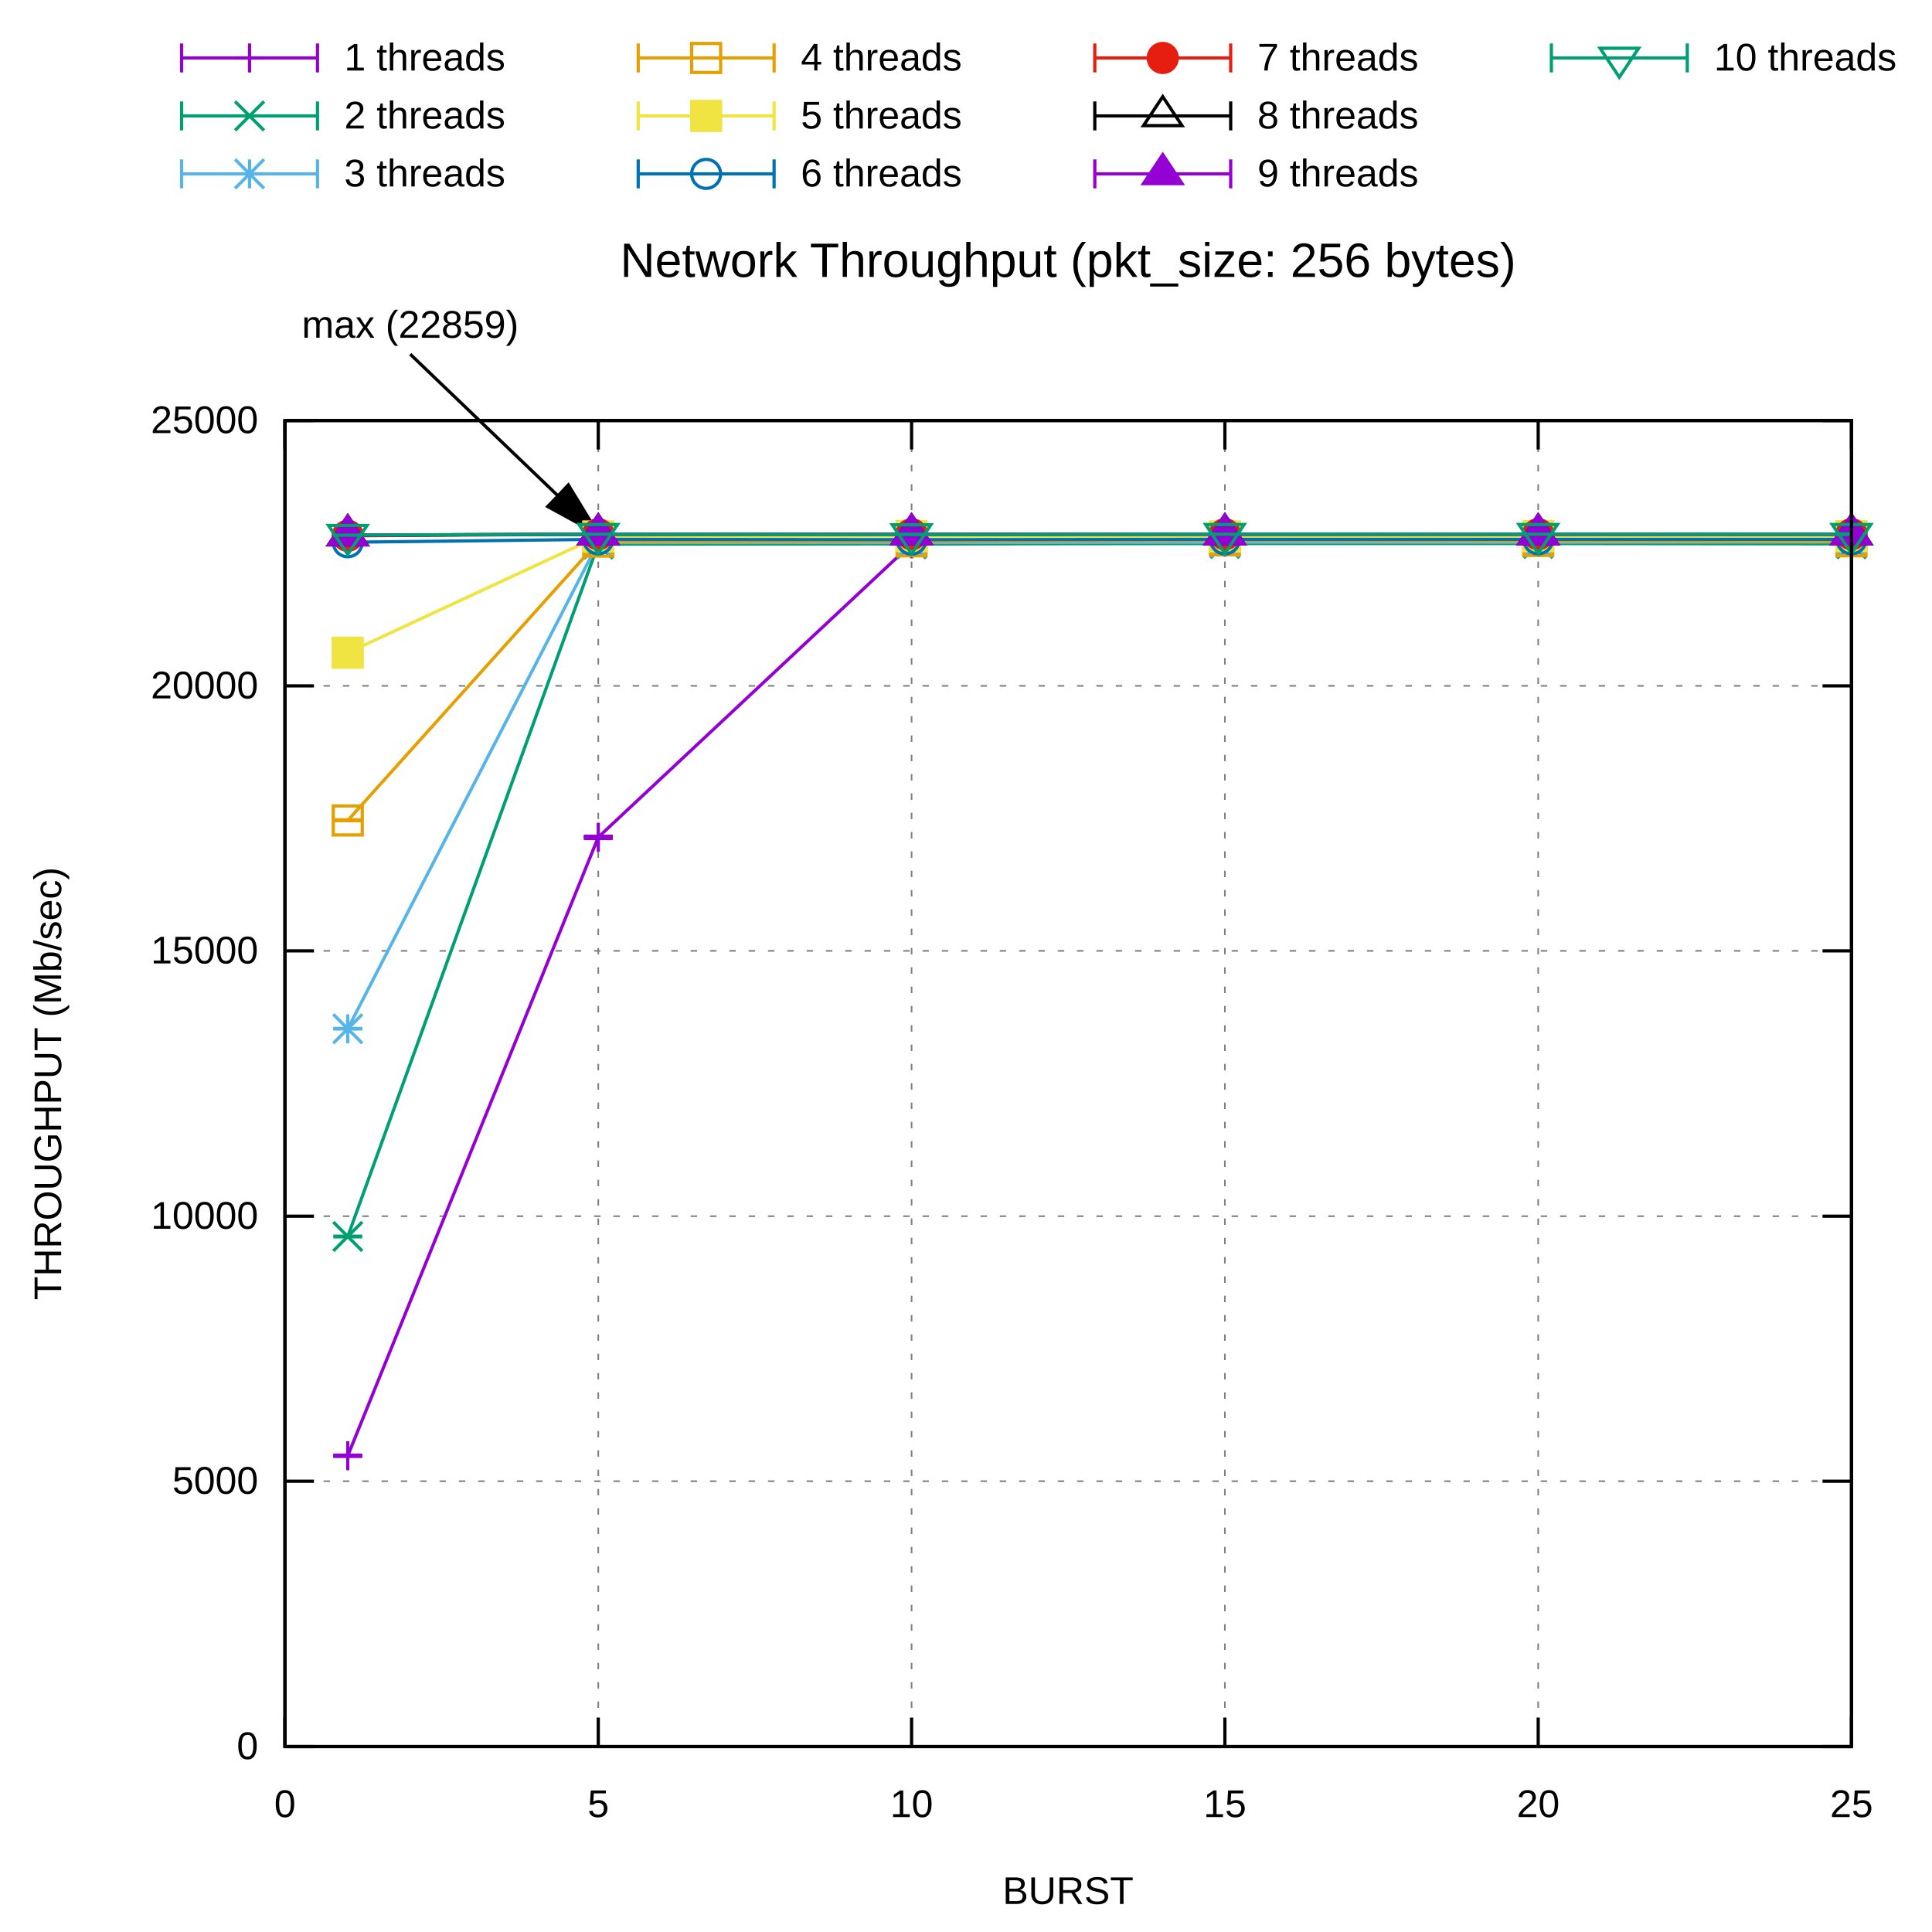
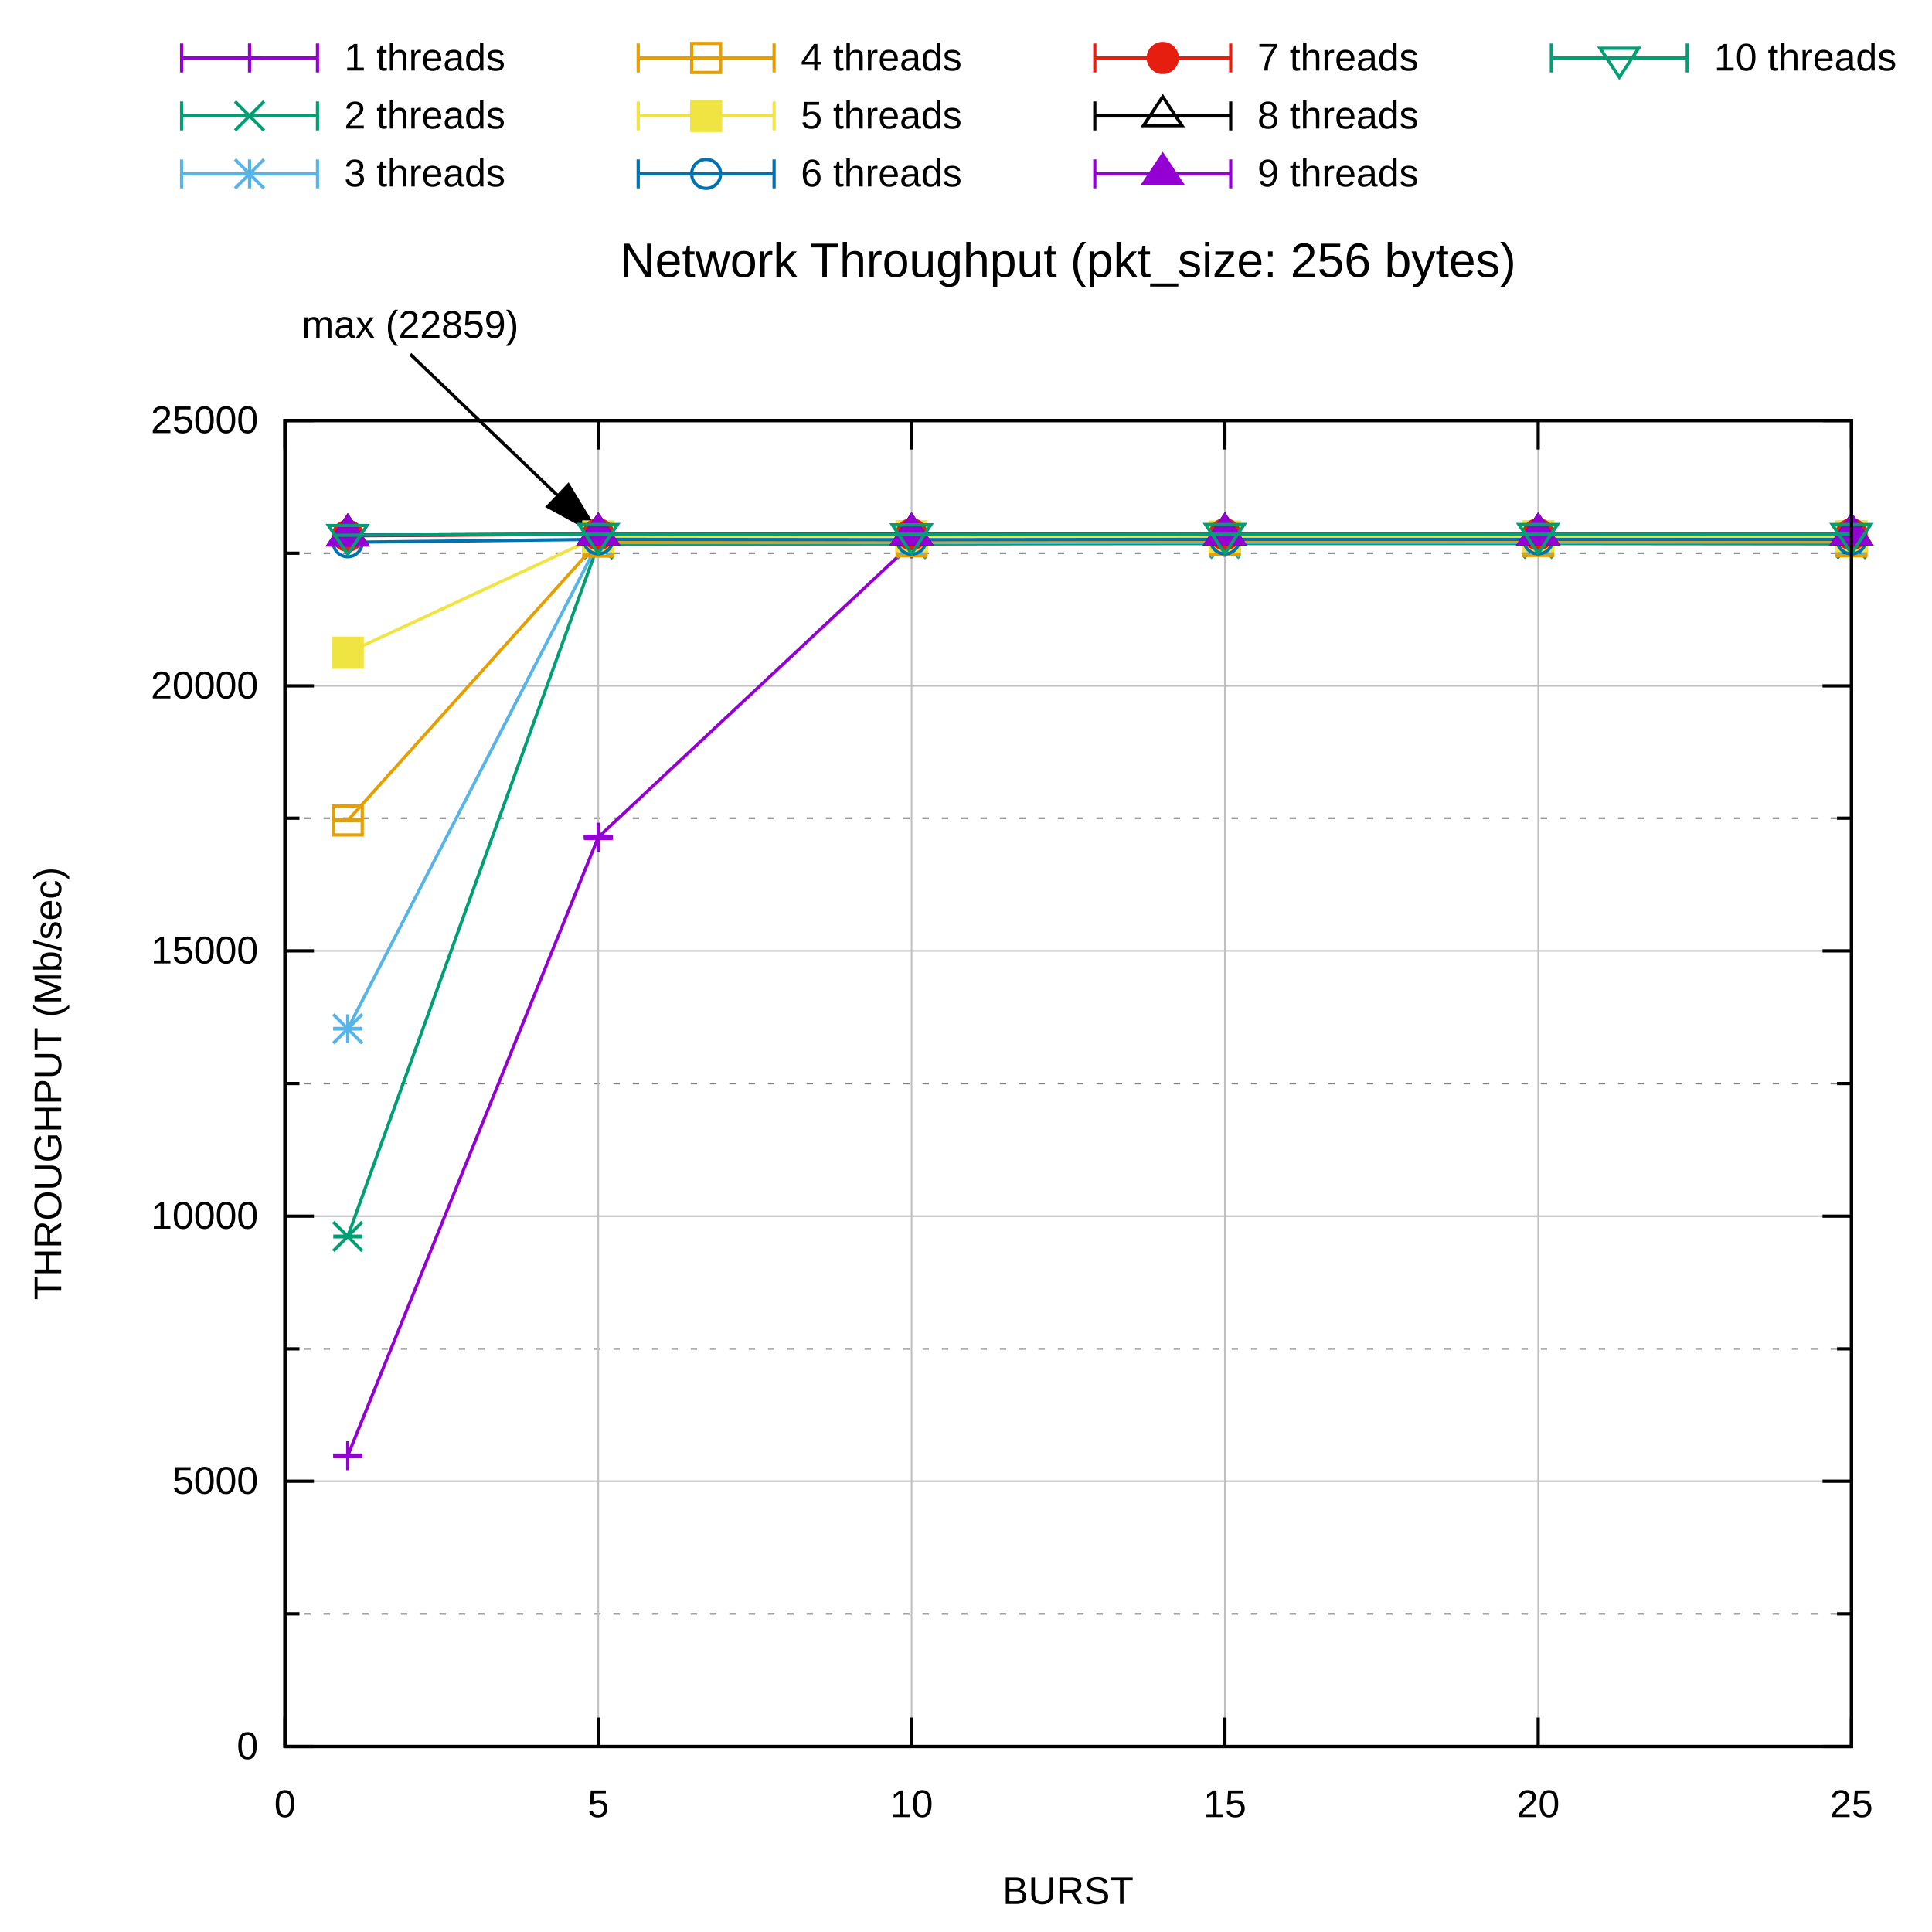
<svg xmlns="http://www.w3.org/2000/svg" xmlns:xlink="http://www.w3.org/1999/xlink" width="600" height="600" viewBox="0 0 600 600">
  <g id="gnuplot_canvas">
    <rect x="0" y="0" width="600" height="600" fill="none" />
    <defs>
      <circle id="gpDot" r="0.5" stroke-width="0.5" stroke="currentColor" />
      <path id="gpPt0" stroke-width="0.222" stroke="currentColor" d="M-1,0 h2 M0,-1 v2" />
      <path id="gpPt1" stroke-width="0.222" stroke="currentColor" d="M-1,-1 L1,1 M1,-1 L-1,1" />
      <path id="gpPt2" stroke-width="0.222" stroke="currentColor" d="M-1,0 L1,0 M0,-1 L0,1 M-1,-1 L1,1 M-1,1 L1,-1" />
      <rect id="gpPt3" stroke-width="0.222" stroke="currentColor" x="-1" y="-1" width="2" height="2" />
      <rect id="gpPt4" stroke-width="0.222" stroke="currentColor" fill="currentColor" x="-1" y="-1" width="2" height="2" />
      <circle id="gpPt5" stroke-width="0.222" stroke="currentColor" cx="0" cy="0" r="1" />
      <use xlink:href="#gpPt5" id="gpPt6" fill="currentColor" stroke="none" />
      <path id="gpPt7" stroke-width="0.222" stroke="currentColor" d="M0,-1.33 L-1.33,0.67 L1.33,0.67 z" />
      <use xlink:href="#gpPt7" id="gpPt8" fill="currentColor" stroke="none" />
      <use xlink:href="#gpPt7" id="gpPt9" stroke="currentColor" transform="rotate(180)" />
      <use xlink:href="#gpPt9" id="gpPt10" fill="currentColor" stroke="none" />
      <use xlink:href="#gpPt3" id="gpPt11" stroke="currentColor" transform="rotate(45)" />
      <use xlink:href="#gpPt11" id="gpPt12" fill="currentColor" stroke="none" />
      <path id="gpPt13" stroke-width="0.222" stroke="currentColor" d="M0,1.330 L1.265,0.411 L0.782,-1.067 L-0.782,-1.076 L-1.265,0.411 z" />
      <use xlink:href="#gpPt13" id="gpPt14" fill="currentColor" stroke="none" />
      <filter id="textbox" filterUnits="objectBoundingBox" x="0" y="0" height="1" width="1">
        <feFlood flood-color="white" flood-opacity="1" result="bgnd" />
        <feComposite in="SourceGraphic" in2="bgnd" operator="atop" />
      </filter>
      <filter id="greybox" filterUnits="objectBoundingBox" x="0" y="0" height="1" width="1">
        <feFlood flood-color="lightgrey" flood-opacity="1" result="grey" />
        <feComposite in="SourceGraphic" in2="grey" operator="atop" />
      </filter>
    </defs>
    <g fill="none" color="white" stroke="currentColor" stroke-width="1.00" stroke-linecap="butt" stroke-linejoin="miter">
</g>
    <g fill="none" color="black" stroke="currentColor" stroke-width="1.00" stroke-linecap="butt" stroke-linejoin="miter">
</g>
    <g fill="none" color="black" stroke="black" stroke-width="0.50" stroke-linecap="butt" stroke-linejoin="miter">
</g>
-     <g fill="none" color="gray" stroke="currentColor" stroke-width="0.50" stroke-linecap="butt" stroke-linejoin="miter">
-       <path stroke="gray" stroke-dasharray="2,4" class="gridline" d="M88.5,542.4 L575.0,542.4  " />
-     </g>
-     <g fill="none" color="gray" stroke="gray" stroke-width="1.00" stroke-linecap="butt" stroke-linejoin="miter">
+     <g fill="none" color="black" stroke="currentColor" stroke-width="0.50" stroke-linecap="butt" stroke-linejoin="miter">
+       <path stroke="rgb(192, 192, 192)" class="gridline" d="M88.5,542.4 L575.0,542.4  " />
+     </g>
+     <g fill="none" color="black" stroke="rgb(192, 192, 192)" stroke-width="1.00" stroke-linecap="butt" stroke-linejoin="miter">
</g>
    <g fill="none" color="black" stroke="currentColor" stroke-width="1.00" stroke-linecap="butt" stroke-linejoin="miter">
      <path stroke="black" d="M88.5,542.4 L97.5,542.4 M575.0,542.4 L566.0,542.4  " />
      <g transform="translate(80.2,546.3)" stroke="none" fill="black" font-family="arial" font-size="12.00" text-anchor="end">
        <text>
          <tspan font-family="arial"> 0</tspan>
        </text>
      </g>
    </g>
    <g fill="none" color="black" stroke="currentColor" stroke-width="1.00" stroke-linecap="butt" stroke-linejoin="miter">
</g>
    <g fill="none" color="black" stroke="black" stroke-width="0.50" stroke-linecap="butt" stroke-linejoin="miter">
</g>
    <g fill="none" color="gray" stroke="currentColor" stroke-width="0.50" stroke-linecap="butt" stroke-linejoin="miter">
-       <path stroke="gray" stroke-dasharray="2,4" class="gridline" d="M88.5,460.0 L575.0,460.0  " />
+       <path stroke="gray" stroke-dasharray="2,4" class="gridline" d="M88.5,501.2 L575.0,501.2  " />
    </g>
    <g fill="none" color="gray" stroke="gray" stroke-width="1.00" stroke-linecap="butt" stroke-linejoin="miter">
+ </g>
+     <g fill="none" color="black" stroke="currentColor" stroke-width="1.00" stroke-linecap="butt" stroke-linejoin="miter">
+       <path stroke="black" d="M88.5,501.2 L93.0,501.2 M575.0,501.2 L570.5,501.2  " />
+     </g>
+     <g fill="none" color="black" stroke="black" stroke-width="0.50" stroke-linecap="butt" stroke-linejoin="miter">
+ </g>
+     <g fill="none" color="black" stroke="currentColor" stroke-width="0.50" stroke-linecap="butt" stroke-linejoin="miter">
+       <path stroke="rgb(192, 192, 192)" class="gridline" d="M88.5,460.0 L575.0,460.0  " />
+     </g>
+     <g fill="none" color="black" stroke="rgb(192, 192, 192)" stroke-width="1.00" stroke-linecap="butt" stroke-linejoin="miter">
</g>
    <g fill="none" color="black" stroke="currentColor" stroke-width="1.00" stroke-linecap="butt" stroke-linejoin="miter">
      <path stroke="black" d="M88.5,460.0 L97.5,460.0 M575.0,460.0 L566.0,460.0  " />
      <g transform="translate(80.2,463.9)" stroke="none" fill="black" font-family="arial" font-size="12.00" text-anchor="end">
        <text>
          <tspan font-family="arial"> 5000</tspan>
        </text>
      </g>
    </g>
    <g fill="none" color="black" stroke="currentColor" stroke-width="1.00" stroke-linecap="butt" stroke-linejoin="miter">
</g>
    <g fill="none" color="black" stroke="black" stroke-width="0.50" stroke-linecap="butt" stroke-linejoin="miter">
</g>
    <g fill="none" color="gray" stroke="currentColor" stroke-width="0.50" stroke-linecap="butt" stroke-linejoin="miter">
-       <path stroke="gray" stroke-dasharray="2,4" class="gridline" d="M88.5,377.7 L575.0,377.7  " />
+       <path stroke="gray" stroke-dasharray="2,4" class="gridline" d="M88.5,418.9 L575.0,418.9  " />
    </g>
    <g fill="none" color="gray" stroke="gray" stroke-width="1.00" stroke-linecap="butt" stroke-linejoin="miter">
+ </g>
+     <g fill="none" color="black" stroke="currentColor" stroke-width="1.00" stroke-linecap="butt" stroke-linejoin="miter">
+       <path stroke="black" d="M88.5,418.9 L93.0,418.9 M575.0,418.9 L570.5,418.9  " />
+     </g>
+     <g fill="none" color="black" stroke="black" stroke-width="0.50" stroke-linecap="butt" stroke-linejoin="miter">
+ </g>
+     <g fill="none" color="black" stroke="currentColor" stroke-width="0.50" stroke-linecap="butt" stroke-linejoin="miter">
+       <path stroke="rgb(192, 192, 192)" class="gridline" d="M88.5,377.7 L575.0,377.7  " />
+     </g>
+     <g fill="none" color="black" stroke="rgb(192, 192, 192)" stroke-width="1.00" stroke-linecap="butt" stroke-linejoin="miter">
</g>
    <g fill="none" color="black" stroke="currentColor" stroke-width="1.00" stroke-linecap="butt" stroke-linejoin="miter">
      <path stroke="black" d="M88.5,377.7 L97.5,377.7 M575.0,377.7 L566.0,377.7  " />
      <g transform="translate(80.2,381.6)" stroke="none" fill="black" font-family="arial" font-size="12.00" text-anchor="end">
        <text>
          <tspan font-family="arial"> 10000</tspan>
        </text>
      </g>
    </g>
    <g fill="none" color="black" stroke="currentColor" stroke-width="1.00" stroke-linecap="butt" stroke-linejoin="miter">
</g>
    <g fill="none" color="black" stroke="black" stroke-width="0.50" stroke-linecap="butt" stroke-linejoin="miter">
</g>
    <g fill="none" color="gray" stroke="currentColor" stroke-width="0.50" stroke-linecap="butt" stroke-linejoin="miter">
-       <path stroke="gray" stroke-dasharray="2,4" class="gridline" d="M88.5,295.3 L575.0,295.3  " />
+       <path stroke="gray" stroke-dasharray="2,4" class="gridline" d="M88.5,336.5 L575.0,336.5  " />
    </g>
    <g fill="none" color="gray" stroke="gray" stroke-width="1.00" stroke-linecap="butt" stroke-linejoin="miter">
+ </g>
+     <g fill="none" color="black" stroke="currentColor" stroke-width="1.00" stroke-linecap="butt" stroke-linejoin="miter">
+       <path stroke="black" d="M88.5,336.5 L93.0,336.5 M575.0,336.5 L570.5,336.5  " />
+     </g>
+     <g fill="none" color="black" stroke="black" stroke-width="0.50" stroke-linecap="butt" stroke-linejoin="miter">
+ </g>
+     <g fill="none" color="black" stroke="currentColor" stroke-width="0.50" stroke-linecap="butt" stroke-linejoin="miter">
+       <path stroke="rgb(192, 192, 192)" class="gridline" d="M88.5,295.3 L575.0,295.3  " />
+     </g>
+     <g fill="none" color="black" stroke="rgb(192, 192, 192)" stroke-width="1.00" stroke-linecap="butt" stroke-linejoin="miter">
</g>
    <g fill="none" color="black" stroke="currentColor" stroke-width="1.00" stroke-linecap="butt" stroke-linejoin="miter">
      <path stroke="black" d="M88.5,295.3 L97.5,295.3 M575.0,295.3 L566.0,295.3  " />
      <g transform="translate(80.2,299.2)" stroke="none" fill="black" font-family="arial" font-size="12.00" text-anchor="end">
        <text>
          <tspan font-family="arial"> 15000</tspan>
        </text>
      </g>
    </g>
    <g fill="none" color="black" stroke="currentColor" stroke-width="1.00" stroke-linecap="butt" stroke-linejoin="miter">
</g>
    <g fill="none" color="black" stroke="black" stroke-width="0.50" stroke-linecap="butt" stroke-linejoin="miter">
</g>
    <g fill="none" color="gray" stroke="currentColor" stroke-width="0.50" stroke-linecap="butt" stroke-linejoin="miter">
-       <path stroke="gray" stroke-dasharray="2,4" class="gridline" d="M88.5,213.0 L575.0,213.0  " />
+       <path stroke="gray" stroke-dasharray="2,4" class="gridline" d="M88.5,254.1 L575.0,254.1  " />
    </g>
    <g fill="none" color="gray" stroke="gray" stroke-width="1.00" stroke-linecap="butt" stroke-linejoin="miter">
+ </g>
+     <g fill="none" color="black" stroke="currentColor" stroke-width="1.00" stroke-linecap="butt" stroke-linejoin="miter">
+       <path stroke="black" d="M88.5,254.1 L93.0,254.1 M575.0,254.1 L570.5,254.1  " />
+     </g>
+     <g fill="none" color="black" stroke="black" stroke-width="0.50" stroke-linecap="butt" stroke-linejoin="miter">
+ </g>
+     <g fill="none" color="black" stroke="currentColor" stroke-width="0.50" stroke-linecap="butt" stroke-linejoin="miter">
+       <path stroke="rgb(192, 192, 192)" class="gridline" d="M88.5,213.0 L575.0,213.0  " />
+     </g>
+     <g fill="none" color="black" stroke="rgb(192, 192, 192)" stroke-width="1.00" stroke-linecap="butt" stroke-linejoin="miter">
</g>
    <g fill="none" color="black" stroke="currentColor" stroke-width="1.00" stroke-linecap="butt" stroke-linejoin="miter">
      <path stroke="black" d="M88.5,213.0 L97.5,213.0 M575.0,213.0 L566.0,213.0  " />
      <g transform="translate(80.2,216.9)" stroke="none" fill="black" font-family="arial" font-size="12.00" text-anchor="end">
        <text>
          <tspan font-family="arial"> 20000</tspan>
        </text>
      </g>
    </g>
    <g fill="none" color="black" stroke="currentColor" stroke-width="1.00" stroke-linecap="butt" stroke-linejoin="miter">
</g>
    <g fill="none" color="black" stroke="black" stroke-width="0.50" stroke-linecap="butt" stroke-linejoin="miter">
</g>
    <g fill="none" color="gray" stroke="currentColor" stroke-width="0.50" stroke-linecap="butt" stroke-linejoin="miter">
-       <path stroke="gray" stroke-dasharray="2,4" class="gridline" d="M88.5,130.6 L575.0,130.6  " />
+       <path stroke="gray" stroke-dasharray="2,4" class="gridline" d="M88.5,171.8 L575.0,171.8  " />
    </g>
    <g fill="none" color="gray" stroke="gray" stroke-width="1.00" stroke-linecap="butt" stroke-linejoin="miter">
+ </g>
+     <g fill="none" color="black" stroke="currentColor" stroke-width="1.00" stroke-linecap="butt" stroke-linejoin="miter">
+       <path stroke="black" d="M88.5,171.8 L93.0,171.8 M575.0,171.8 L570.5,171.8  " />
+     </g>
+     <g fill="none" color="black" stroke="black" stroke-width="0.50" stroke-linecap="butt" stroke-linejoin="miter">
+ </g>
+     <g fill="none" color="black" stroke="currentColor" stroke-width="0.50" stroke-linecap="butt" stroke-linejoin="miter">
+       <path stroke="rgb(192, 192, 192)" class="gridline" d="M88.5,130.6 L575.0,130.6  " />
+     </g>
+     <g fill="none" color="black" stroke="rgb(192, 192, 192)" stroke-width="1.00" stroke-linecap="butt" stroke-linejoin="miter">
</g>
    <g fill="none" color="black" stroke="currentColor" stroke-width="1.00" stroke-linecap="butt" stroke-linejoin="miter">
      <path stroke="black" d="M88.5,130.6 L97.5,130.6 M575.0,130.6 L566.0,130.6  " />
      <g transform="translate(80.2,134.5)" stroke="none" fill="black" font-family="arial" font-size="12.00" text-anchor="end">
        <text>
          <tspan font-family="arial"> 25000</tspan>
        </text>
      </g>
    </g>
    <g fill="none" color="black" stroke="currentColor" stroke-width="1.00" stroke-linecap="butt" stroke-linejoin="miter">
</g>
    <g fill="none" color="black" stroke="black" stroke-width="0.50" stroke-linecap="butt" stroke-linejoin="miter">
</g>
-     <g fill="none" color="gray" stroke="currentColor" stroke-width="0.50" stroke-linecap="butt" stroke-linejoin="miter">
-       <path stroke="gray" stroke-dasharray="2,4" class="gridline" d="M88.5,542.4 L88.5,130.6  " />
-     </g>
-     <g fill="none" color="gray" stroke="gray" stroke-width="1.00" stroke-linecap="butt" stroke-linejoin="miter">
+     <g fill="none" color="black" stroke="currentColor" stroke-width="0.50" stroke-linecap="butt" stroke-linejoin="miter">
+       <path stroke="rgb(192, 192, 192)" class="gridline" d="M88.5,542.4 L88.5,130.6  " />
+     </g>
+     <g fill="none" color="black" stroke="rgb(192, 192, 192)" stroke-width="1.00" stroke-linecap="butt" stroke-linejoin="miter">
</g>
    <g fill="none" color="black" stroke="currentColor" stroke-width="1.00" stroke-linecap="butt" stroke-linejoin="miter">
      <path stroke="black" d="M88.5,542.4 L88.5,533.4 M88.5,130.6 L88.5,139.6  " />
      <g transform="translate(88.5,564.3)" stroke="none" fill="black" font-family="arial" font-size="12.00" text-anchor="middle">
        <text>
          <tspan font-family="arial"> 0</tspan>
        </text>
      </g>
    </g>
    <g fill="none" color="black" stroke="currentColor" stroke-width="1.00" stroke-linecap="butt" stroke-linejoin="miter">
</g>
    <g fill="none" color="black" stroke="black" stroke-width="0.50" stroke-linecap="butt" stroke-linejoin="miter">
</g>
-     <g fill="none" color="gray" stroke="currentColor" stroke-width="0.50" stroke-linecap="butt" stroke-linejoin="miter">
-       <path stroke="gray" stroke-dasharray="2,4" class="gridline" d="M185.8,542.4 L185.8,130.6  " />
-     </g>
-     <g fill="none" color="gray" stroke="gray" stroke-width="1.00" stroke-linecap="butt" stroke-linejoin="miter">
+     <g fill="none" color="black" stroke="currentColor" stroke-width="0.50" stroke-linecap="butt" stroke-linejoin="miter">
+       <path stroke="rgb(192, 192, 192)" class="gridline" d="M185.8,542.4 L185.8,130.6  " />
+     </g>
+     <g fill="none" color="black" stroke="rgb(192, 192, 192)" stroke-width="1.00" stroke-linecap="butt" stroke-linejoin="miter">
</g>
    <g fill="none" color="black" stroke="currentColor" stroke-width="1.00" stroke-linecap="butt" stroke-linejoin="miter">
      <path stroke="black" d="M185.8,542.4 L185.8,533.4 M185.8,130.6 L185.8,139.6  " />
      <g transform="translate(185.8,564.3)" stroke="none" fill="black" font-family="arial" font-size="12.00" text-anchor="middle">
        <text>
          <tspan font-family="arial"> 5</tspan>
        </text>
      </g>
    </g>
    <g fill="none" color="black" stroke="currentColor" stroke-width="1.00" stroke-linecap="butt" stroke-linejoin="miter">
</g>
    <g fill="none" color="black" stroke="black" stroke-width="0.50" stroke-linecap="butt" stroke-linejoin="miter">
</g>
-     <g fill="none" color="gray" stroke="currentColor" stroke-width="0.50" stroke-linecap="butt" stroke-linejoin="miter">
-       <path stroke="gray" stroke-dasharray="2,4" class="gridline" d="M283.1,542.4 L283.1,130.6  " />
-     </g>
-     <g fill="none" color="gray" stroke="gray" stroke-width="1.00" stroke-linecap="butt" stroke-linejoin="miter">
+     <g fill="none" color="black" stroke="currentColor" stroke-width="0.50" stroke-linecap="butt" stroke-linejoin="miter">
+       <path stroke="rgb(192, 192, 192)" class="gridline" d="M283.1,542.4 L283.1,130.6  " />
+     </g>
+     <g fill="none" color="black" stroke="rgb(192, 192, 192)" stroke-width="1.00" stroke-linecap="butt" stroke-linejoin="miter">
</g>
    <g fill="none" color="black" stroke="currentColor" stroke-width="1.00" stroke-linecap="butt" stroke-linejoin="miter">
      <path stroke="black" d="M283.1,542.4 L283.1,533.4 M283.1,130.6 L283.1,139.6  " />
      <g transform="translate(283.1,564.3)" stroke="none" fill="black" font-family="arial" font-size="12.00" text-anchor="middle">
        <text>
          <tspan font-family="arial"> 10</tspan>
        </text>
      </g>
    </g>
    <g fill="none" color="black" stroke="currentColor" stroke-width="1.00" stroke-linecap="butt" stroke-linejoin="miter">
</g>
    <g fill="none" color="black" stroke="black" stroke-width="0.50" stroke-linecap="butt" stroke-linejoin="miter">
</g>
-     <g fill="none" color="gray" stroke="currentColor" stroke-width="0.50" stroke-linecap="butt" stroke-linejoin="miter">
-       <path stroke="gray" stroke-dasharray="2,4" class="gridline" d="M380.4,542.4 L380.4,130.6  " />
-     </g>
-     <g fill="none" color="gray" stroke="gray" stroke-width="1.00" stroke-linecap="butt" stroke-linejoin="miter">
+     <g fill="none" color="black" stroke="currentColor" stroke-width="0.50" stroke-linecap="butt" stroke-linejoin="miter">
+       <path stroke="rgb(192, 192, 192)" class="gridline" d="M380.4,542.4 L380.4,130.6  " />
+     </g>
+     <g fill="none" color="black" stroke="rgb(192, 192, 192)" stroke-width="1.00" stroke-linecap="butt" stroke-linejoin="miter">
</g>
    <g fill="none" color="black" stroke="currentColor" stroke-width="1.00" stroke-linecap="butt" stroke-linejoin="miter">
      <path stroke="black" d="M380.4,542.4 L380.4,533.4 M380.4,130.6 L380.4,139.6  " />
      <g transform="translate(380.4,564.3)" stroke="none" fill="black" font-family="arial" font-size="12.00" text-anchor="middle">
        <text>
          <tspan font-family="arial"> 15</tspan>
        </text>
      </g>
    </g>
    <g fill="none" color="black" stroke="currentColor" stroke-width="1.00" stroke-linecap="butt" stroke-linejoin="miter">
</g>
    <g fill="none" color="black" stroke="black" stroke-width="0.50" stroke-linecap="butt" stroke-linejoin="miter">
</g>
-     <g fill="none" color="gray" stroke="currentColor" stroke-width="0.50" stroke-linecap="butt" stroke-linejoin="miter">
-       <path stroke="gray" stroke-dasharray="2,4" class="gridline" d="M477.7,542.4 L477.7,130.6  " />
-     </g>
-     <g fill="none" color="gray" stroke="gray" stroke-width="1.00" stroke-linecap="butt" stroke-linejoin="miter">
+     <g fill="none" color="black" stroke="currentColor" stroke-width="0.50" stroke-linecap="butt" stroke-linejoin="miter">
+       <path stroke="rgb(192, 192, 192)" class="gridline" d="M477.7,542.4 L477.7,130.6  " />
+     </g>
+     <g fill="none" color="black" stroke="rgb(192, 192, 192)" stroke-width="1.00" stroke-linecap="butt" stroke-linejoin="miter">
</g>
    <g fill="none" color="black" stroke="currentColor" stroke-width="1.00" stroke-linecap="butt" stroke-linejoin="miter">
      <path stroke="black" d="M477.7,542.4 L477.7,533.4 M477.7,130.6 L477.7,139.6  " />
      <g transform="translate(477.7,564.3)" stroke="none" fill="black" font-family="arial" font-size="12.00" text-anchor="middle">
        <text>
          <tspan font-family="arial"> 20</tspan>
        </text>
      </g>
    </g>
    <g fill="none" color="black" stroke="currentColor" stroke-width="1.00" stroke-linecap="butt" stroke-linejoin="miter">
</g>
    <g fill="none" color="black" stroke="black" stroke-width="0.50" stroke-linecap="butt" stroke-linejoin="miter">
</g>
-     <g fill="none" color="gray" stroke="currentColor" stroke-width="0.50" stroke-linecap="butt" stroke-linejoin="miter">
-       <path stroke="gray" stroke-dasharray="2,4" class="gridline" d="M575.0,542.4 L575.0,130.6  " />
-     </g>
-     <g fill="none" color="gray" stroke="gray" stroke-width="1.00" stroke-linecap="butt" stroke-linejoin="miter">
+     <g fill="none" color="black" stroke="currentColor" stroke-width="0.50" stroke-linecap="butt" stroke-linejoin="miter">
+       <path stroke="rgb(192, 192, 192)" class="gridline" d="M575.0,542.4 L575.0,130.6  " />
+     </g>
+     <g fill="none" color="black" stroke="rgb(192, 192, 192)" stroke-width="1.00" stroke-linecap="butt" stroke-linejoin="miter">
</g>
    <g fill="none" color="black" stroke="currentColor" stroke-width="1.00" stroke-linecap="butt" stroke-linejoin="miter">
      <path stroke="black" d="M575.0,542.4 L575.0,533.4 M575.0,130.6 L575.0,139.6  " />
      <g transform="translate(575.0,564.3)" stroke="none" fill="black" font-family="arial" font-size="12.00" text-anchor="middle">
        <text>
          <tspan font-family="arial"> 25</tspan>
        </text>
      </g>
    </g>
    <g fill="none" color="black" stroke="currentColor" stroke-width="1.00" stroke-linecap="butt" stroke-linejoin="miter">
</g>
    <g fill="none" color="black" stroke="currentColor" stroke-width="1.00" stroke-linecap="butt" stroke-linejoin="miter">
      <path stroke="black" d="M88.5,130.6 L88.5,542.4 L575.0,542.4 L575.0,130.6 L88.5,130.6 Z  " />
      <g transform="translate(127.4,104.9)" stroke="none" fill="black" font-family="arial" font-size="12.00" text-anchor="middle">
        <text>
          <tspan font-family="arial">max (22859)</tspan>
        </text>
      </g>
      <g stroke="none" shape-rendering="crispEdges">
        <polygon fill="black" points="173.3,154.0 170.1,157.3 185.8,165.9 176.5,150.6 173.3,154.0 " />
      </g>
      <path stroke="black" d="M173.3,154.0 L170.1,157.3 L185.8,165.9 L176.5,150.6 L173.3,154.0 Z  " />
      <path stroke="black" d="M127.4,110.0 L173.3,154.0  " />
    </g>
    <g fill="none" color="black" stroke="currentColor" stroke-width="1.00" stroke-linecap="butt" stroke-linejoin="miter">
      <g transform="translate(19.0,336.5) rotate(270)" stroke="none" fill="black" font-family="arial" font-size="12.00" text-anchor="middle">
        <text>
          <tspan font-family="arial">THROUGHPUT (Mb/sec)</tspan>
        </text>
      </g>
    </g>
    <g fill="none" color="black" stroke="currentColor" stroke-width="1.00" stroke-linecap="butt" stroke-linejoin="miter">
      <g transform="translate(331.7,591.3)" stroke="none" fill="black" font-family="arial" font-size="12.00" text-anchor="middle">
        <text>
          <tspan font-family="arial">BURST</tspan>
        </text>
      </g>
    </g>
    <g fill="none" color="black" stroke="currentColor" stroke-width="1.00" stroke-linecap="butt" stroke-linejoin="miter">
      <g transform="translate(331.7,86.0)" stroke="none" fill="black" font-family="arial" font-size="15.00" text-anchor="middle">
        <text>Network Throughput (pkt_size: 256 bytes)</text>
      </g>
    </g>
    <g fill="none" color="black" stroke="currentColor" stroke-width="1.00" stroke-linecap="butt" stroke-linejoin="miter">
</g>
    <g id="gnuplot_plot_1">
      <g fill="none" color="black" stroke="currentColor" stroke-width="1.00" stroke-linecap="butt" stroke-linejoin="miter">
        <g transform="translate(106.9,21.9)" stroke="none" fill="black" font-family="arial" font-size="12.00" text-anchor="start">
          <text>
            <tspan font-family="arial">1 threads</tspan>
          </text>
        </g>
      </g>
      <g fill="none" color="black" stroke="currentColor" stroke-width="1.00" stroke-linecap="butt" stroke-linejoin="miter">
        <path stroke="rgb(148,   0, 211)" d="M56.4,18.0 L98.6,18.0 M56.4,13.5 L56.4,22.5 M98.6,13.5 L98.6,22.5 M108.0,452.1 L185.8,260.0   L283.1,168.9 L380.4,168.4 L477.7,168.0 L575.0,168.1 M108.0,452.3 L108.0,451.9 M103.5,452.3 L112.5,452.3   M103.5,451.9 L112.5,451.9 M185.8,260.4 L185.8,259.7 M181.3,260.4 L190.3,260.4 M181.3,259.7 L190.3,259.7   M283.1,169.1 L283.1,168.8 M278.6,169.1 L287.6,169.1 M278.6,168.8 L287.6,168.8 M380.4,168.4 L380.4,168.3   M375.9,168.4 L384.9,168.4 M375.9,168.3 L384.9,168.3 M477.7,168.1 L477.7,167.9 M473.2,168.1 L482.2,168.1   M473.2,167.9 L482.2,167.9 M575.0,168.2 L575.0,167.9 M570.5,168.2 L575.0,168.2 M570.5,167.9 L575.0,167.9    " />
        <use xlink:href="#gpPt0" transform="translate(108.0,452.1) scale(4.50)" color="rgb(148,   0, 211)" />
        <use xlink:href="#gpPt0" transform="translate(185.8,260.0) scale(4.50)" color="rgb(148,   0, 211)" />
        <use xlink:href="#gpPt0" transform="translate(283.1,168.9) scale(4.50)" color="rgb(148,   0, 211)" />
        <use xlink:href="#gpPt0" transform="translate(380.4,168.4) scale(4.50)" color="rgb(148,   0, 211)" />
        <use xlink:href="#gpPt0" transform="translate(477.7,168.0) scale(4.50)" color="rgb(148,   0, 211)" />
        <use xlink:href="#gpPt0" transform="translate(575.0,168.1) scale(4.50)" color="rgb(148,   0, 211)" />
        <use xlink:href="#gpPt0" transform="translate(77.5,18.0) scale(4.50)" color="rgb(148,   0, 211)" />
      </g>
    </g>
    <g id="gnuplot_plot_2">
      <g fill="none" color="black" stroke="currentColor" stroke-width="1.00" stroke-linecap="butt" stroke-linejoin="miter">
        <g transform="translate(106.9,39.9)" stroke="none" fill="black" font-family="arial" font-size="12.00" text-anchor="start">
          <text>
            <tspan font-family="arial">2 threads</tspan>
          </text>
        </g>
      </g>
      <g fill="none" color="black" stroke="currentColor" stroke-width="1.00" stroke-linecap="butt" stroke-linejoin="miter">
        <path stroke="rgb(  0, 158, 115)" d="M56.4,36.0 L98.6,36.0 M56.4,31.5 L56.4,40.5 M98.6,31.5 L98.6,40.5 M108.0,384.0 L185.8,169.0   L283.1,168.9 L380.4,168.8 L477.7,168.8 L575.0,168.9 M108.0,384.1 L108.0,383.9 M103.5,384.1 L112.5,384.1   M103.5,383.9 L112.5,383.9 M185.8,169.0 L185.8,168.9 M181.3,169.0 L190.3,169.0 M181.3,168.9 L190.3,168.9   M283.1,169.0 L283.1,168.8 M278.6,169.0 L287.6,169.0 M278.6,168.8 L287.6,168.8 M380.4,168.9 L380.4,168.8   M375.9,168.9 L384.9,168.9 M375.9,168.8 L384.9,168.8 M477.7,168.9 L477.7,168.8 M473.2,168.9 L482.2,168.9   M473.2,168.8 L482.2,168.8 M575.0,168.9 L575.0,168.8 M570.5,168.9 L575.0,168.9 M570.5,168.8 L575.0,168.8    " />
        <use xlink:href="#gpPt1" transform="translate(108.0,384.0) scale(4.50)" color="rgb(  0, 158, 115)" />
        <use xlink:href="#gpPt1" transform="translate(185.8,169.0) scale(4.50)" color="rgb(  0, 158, 115)" />
        <use xlink:href="#gpPt1" transform="translate(283.1,168.9) scale(4.50)" color="rgb(  0, 158, 115)" />
        <use xlink:href="#gpPt1" transform="translate(380.4,168.8) scale(4.50)" color="rgb(  0, 158, 115)" />
        <use xlink:href="#gpPt1" transform="translate(477.7,168.8) scale(4.50)" color="rgb(  0, 158, 115)" />
        <use xlink:href="#gpPt1" transform="translate(575.0,168.9) scale(4.50)" color="rgb(  0, 158, 115)" />
        <use xlink:href="#gpPt1" transform="translate(77.5,36.0) scale(4.50)" color="rgb(  0, 158, 115)" />
      </g>
    </g>
    <g id="gnuplot_plot_3">
      <g fill="none" color="black" stroke="currentColor" stroke-width="1.00" stroke-linecap="butt" stroke-linejoin="miter">
        <g transform="translate(106.9,57.9)" stroke="none" fill="black" font-family="arial" font-size="12.00" text-anchor="start">
          <text>
            <tspan font-family="arial">3 threads</tspan>
          </text>
        </g>
      </g>
      <g fill="none" color="black" stroke="currentColor" stroke-width="1.00" stroke-linecap="butt" stroke-linejoin="miter">
        <path stroke="rgb( 86, 180, 233)" d="M56.4,54.0 L98.6,54.0 M56.4,49.5 L56.4,58.5 M98.6,49.5 L98.6,58.5 M108.0,319.5 L185.8,168.5   L283.1,168.5 L380.4,168.4 L477.7,168.4 L575.0,168.3 M108.0,319.5 L108.0,319.4 M103.5,319.5 L112.5,319.5   M103.5,319.4 L112.5,319.4 M185.8,168.6 L185.8,168.5 M181.3,168.6 L190.3,168.6 M181.3,168.5 L190.3,168.5   M283.1,168.6 L283.1,168.4 M278.6,168.6 L287.6,168.6 M278.6,168.4 L287.6,168.4 M380.4,168.5 L380.4,168.4   M375.9,168.5 L384.9,168.5 M375.9,168.4 L384.9,168.4 M477.7,168.4 L477.7,168.3 M473.2,168.4 L482.2,168.4   M473.2,168.3 L482.2,168.3 M575.0,168.4 L575.0,168.3 M570.5,168.4 L575.0,168.4 M570.5,168.3 L575.0,168.3    " />
        <use xlink:href="#gpPt2" transform="translate(108.0,319.5) scale(4.50)" color="rgb( 86, 180, 233)" />
        <use xlink:href="#gpPt2" transform="translate(185.8,168.5) scale(4.50)" color="rgb( 86, 180, 233)" />
        <use xlink:href="#gpPt2" transform="translate(283.1,168.5) scale(4.50)" color="rgb( 86, 180, 233)" />
        <use xlink:href="#gpPt2" transform="translate(380.4,168.4) scale(4.50)" color="rgb( 86, 180, 233)" />
        <use xlink:href="#gpPt2" transform="translate(477.7,168.4) scale(4.50)" color="rgb( 86, 180, 233)" />
        <use xlink:href="#gpPt2" transform="translate(575.0,168.3) scale(4.50)" color="rgb( 86, 180, 233)" />
        <use xlink:href="#gpPt2" transform="translate(77.5,54.0) scale(4.50)" color="rgb( 86, 180, 233)" />
      </g>
    </g>
    <g id="gnuplot_plot_4">
      <g fill="none" color="black" stroke="currentColor" stroke-width="1.00" stroke-linecap="butt" stroke-linejoin="miter">
        <g transform="translate(248.7,21.9)" stroke="none" fill="black" font-family="arial" font-size="12.00" text-anchor="start">
          <text>
            <tspan font-family="arial">4 threads</tspan>
          </text>
        </g>
      </g>
      <g fill="none" color="black" stroke="currentColor" stroke-width="1.00" stroke-linecap="butt" stroke-linejoin="miter">
        <path stroke="rgb(230, 159,   0)" d="M198.2,18.0 L240.4,18.0 M198.2,13.5 L198.2,22.5 M240.4,13.5 L240.4,22.5 M108.0,254.8 L185.8,168.2   L283.1,168.1 L380.4,167.8 L477.7,168.0 L575.0,168.1 M108.0,254.9 L108.0,254.6 M103.5,254.9 L112.5,254.9   M103.5,254.6 L112.5,254.6 M185.8,168.2 M181.3,168.2 L190.3,168.2 M181.3,168.2 L190.3,168.2 M283.1,168.1   M278.6,168.1 L287.6,168.1 M278.6,168.1 L287.6,168.1 M380.4,168.1 L380.4,167.5 M375.9,168.1 L384.9,168.1   M375.9,167.5 L384.9,167.5 M477.7,168.0 M473.2,168.0 L482.2,168.0 M473.2,168.0 L482.2,168.0 M575.0,168.2   L575.0,168.0 M570.5,168.2 L575.0,168.2 M570.5,168.0 L575.0,168.0  " />
        <use xlink:href="#gpPt3" transform="translate(108.0,254.8) scale(4.50)" color="rgb(230, 159,   0)" />
        <use xlink:href="#gpPt3" transform="translate(185.8,168.2) scale(4.50)" color="rgb(230, 159,   0)" />
        <use xlink:href="#gpPt3" transform="translate(283.1,168.1) scale(4.50)" color="rgb(230, 159,   0)" />
        <use xlink:href="#gpPt3" transform="translate(380.4,167.8) scale(4.50)" color="rgb(230, 159,   0)" />
        <use xlink:href="#gpPt3" transform="translate(477.7,168.0) scale(4.50)" color="rgb(230, 159,   0)" />
        <use xlink:href="#gpPt3" transform="translate(575.0,168.1) scale(4.50)" color="rgb(230, 159,   0)" />
        <use xlink:href="#gpPt3" transform="translate(219.3,18.0) scale(4.50)" color="rgb(230, 159,   0)" />
      </g>
    </g>
    <g id="gnuplot_plot_5">
      <g fill="none" color="black" stroke="currentColor" stroke-width="1.00" stroke-linecap="butt" stroke-linejoin="miter">
        <g transform="translate(248.7,39.9)" stroke="none" fill="black" font-family="arial" font-size="12.00" text-anchor="start">
          <text>
            <tspan font-family="arial">5 threads</tspan>
          </text>
        </g>
      </g>
      <g fill="none" color="black" stroke="currentColor" stroke-width="1.00" stroke-linecap="butt" stroke-linejoin="miter">
        <path stroke="rgb(240, 228,  66)" d="M198.2,36.0 L240.4,36.0 M198.2,31.5 L198.2,40.5 M240.4,31.5 L240.4,40.5 M108.0,202.7 L185.8,166.6   L283.1,166.5 L380.4,166.6 L477.7,166.5 L575.0,166.5 M108.0,202.7 L108.0,202.6 M103.5,202.7 L112.5,202.7   M103.5,202.6 L112.5,202.6 M185.8,166.6 L185.8,166.5 M181.3,166.6 L190.3,166.6 M181.3,166.5 L190.3,166.5   M283.1,166.6 L283.1,166.5 M278.6,166.6 L287.6,166.6 M278.6,166.5 L287.6,166.5 M380.4,166.6 M375.9,166.6   L384.9,166.6 M375.9,166.6 L384.9,166.6 M477.7,166.6 L477.7,166.5 M473.2,166.6 L482.2,166.6 M473.2,166.5   L482.2,166.5 M575.0,166.5 L575.0,166.4 M570.5,166.5 L575.0,166.5 M570.5,166.4 L575.0,166.4  " />
        <use xlink:href="#gpPt4" transform="translate(108.0,202.7) scale(4.50)" color="rgb(240, 228,  66)" />
        <use xlink:href="#gpPt4" transform="translate(185.8,166.6) scale(4.50)" color="rgb(240, 228,  66)" />
        <use xlink:href="#gpPt4" transform="translate(283.1,166.5) scale(4.50)" color="rgb(240, 228,  66)" />
        <use xlink:href="#gpPt4" transform="translate(380.4,166.6) scale(4.50)" color="rgb(240, 228,  66)" />
        <use xlink:href="#gpPt4" transform="translate(477.7,166.5) scale(4.50)" color="rgb(240, 228,  66)" />
        <use xlink:href="#gpPt4" transform="translate(575.0,166.5) scale(4.50)" color="rgb(240, 228,  66)" />
        <use xlink:href="#gpPt4" transform="translate(219.3,36.0) scale(4.50)" color="rgb(240, 228,  66)" />
      </g>
    </g>
    <g id="gnuplot_plot_6">
      <g fill="none" color="black" stroke="currentColor" stroke-width="1.00" stroke-linecap="butt" stroke-linejoin="miter">
        <g transform="translate(248.7,57.9)" stroke="none" fill="black" font-family="arial" font-size="12.00" text-anchor="start">
          <text>
            <tspan font-family="arial">6 threads</tspan>
          </text>
        </g>
      </g>
      <g fill="none" color="black" stroke="currentColor" stroke-width="1.00" stroke-linecap="butt" stroke-linejoin="miter">
        <path stroke="rgb(  0, 114, 178)" d="M198.2,54.0 L240.4,54.0 M198.2,49.5 L198.2,58.5 M240.4,49.5 L240.4,58.5 M108.0,168.4 L185.8,167.5   L283.1,167.6 L380.4,167.5 L477.7,167.5 L575.0,167.5 M108.0,168.4 M103.5,168.4 L112.5,168.4 M103.5,168.4   L112.5,168.4 M185.8,167.5 M181.3,167.5 L190.3,167.5 M181.3,167.5 L190.3,167.5 M283.1,167.6 L283.1,167.5   M278.6,167.6 L287.6,167.6 M278.6,167.5 L287.6,167.5 M380.4,167.5 M375.9,167.5 L384.9,167.5 M375.9,167.5   L384.9,167.5 M477.7,167.6 L477.7,167.3 M473.2,167.6 L482.2,167.6 M473.2,167.3 L482.2,167.3 M575.0,167.5   M570.5,167.5 L575.0,167.5 M570.5,167.5 L575.0,167.5  " />
        <use xlink:href="#gpPt5" transform="translate(108.0,168.4) scale(4.50)" color="rgb(  0, 114, 178)" />
        <use xlink:href="#gpPt5" transform="translate(185.8,167.5) scale(4.50)" color="rgb(  0, 114, 178)" />
        <use xlink:href="#gpPt5" transform="translate(283.1,167.6) scale(4.50)" color="rgb(  0, 114, 178)" />
        <use xlink:href="#gpPt5" transform="translate(380.4,167.5) scale(4.50)" color="rgb(  0, 114, 178)" />
        <use xlink:href="#gpPt5" transform="translate(477.7,167.5) scale(4.50)" color="rgb(  0, 114, 178)" />
        <use xlink:href="#gpPt5" transform="translate(575.0,167.5) scale(4.50)" color="rgb(  0, 114, 178)" />
        <use xlink:href="#gpPt5" transform="translate(219.3,54.0) scale(4.50)" color="rgb(  0, 114, 178)" />
      </g>
    </g>
    <g id="gnuplot_plot_7">
      <g fill="none" color="black" stroke="currentColor" stroke-width="1.00" stroke-linecap="butt" stroke-linejoin="miter">
        <g transform="translate(390.5,21.9)" stroke="none" fill="black" font-family="arial" font-size="12.00" text-anchor="start">
          <text>
            <tspan font-family="arial">7 threads</tspan>
          </text>
        </g>
      </g>
      <g fill="none" color="black" stroke="currentColor" stroke-width="1.00" stroke-linecap="butt" stroke-linejoin="miter">
        <path stroke="rgb(229,  30,  16)" d="M340.0,18.0 L382.2,18.0 M340.0,13.5 L340.0,22.5 M382.2,13.5 L382.2,22.5 M108.0,166.4 L185.8,165.9   L283.1,165.9 L380.4,165.9 L477.7,165.9 L575.0,165.9 M108.0,166.4 M103.5,166.4 L112.5,166.4 M103.5,166.4   L112.5,166.4 M185.8,165.9 M181.3,165.9 L190.3,165.9 M181.3,165.9 L190.3,165.9 M283.1,165.9 M278.6,165.9   L287.6,165.9 M278.6,165.9 L287.6,165.9 M380.4,165.9 M375.9,165.9 L384.9,165.9 M375.9,165.9 L384.9,165.9   M477.7,165.9 M473.2,165.9 L482.2,165.9 M473.2,165.9 L482.2,165.9 M575.0,165.9 M570.5,165.9 L575.0,165.9   M570.5,165.9 L575.0,165.9  " />
        <use xlink:href="#gpPt6" transform="translate(108.0,166.4) scale(4.50)" color="rgb(229,  30,  16)" />
        <use xlink:href="#gpPt6" transform="translate(185.8,165.9) scale(4.50)" color="rgb(229,  30,  16)" />
        <use xlink:href="#gpPt6" transform="translate(283.1,165.9) scale(4.50)" color="rgb(229,  30,  16)" />
        <use xlink:href="#gpPt6" transform="translate(380.4,165.9) scale(4.50)" color="rgb(229,  30,  16)" />
        <use xlink:href="#gpPt6" transform="translate(477.7,165.9) scale(4.50)" color="rgb(229,  30,  16)" />
        <use xlink:href="#gpPt6" transform="translate(575.0,165.9) scale(4.50)" color="rgb(229,  30,  16)" />
        <use xlink:href="#gpPt6" transform="translate(361.1,18.0) scale(4.50)" color="rgb(229,  30,  16)" />
      </g>
    </g>
    <g id="gnuplot_plot_8">
      <g fill="none" color="black" stroke="currentColor" stroke-width="1.00" stroke-linecap="butt" stroke-linejoin="miter">
        <g transform="translate(390.5,39.9)" stroke="none" fill="black" font-family="arial" font-size="12.00" text-anchor="start">
          <text>
            <tspan font-family="arial">8 threads</tspan>
          </text>
        </g>
      </g>
      <g fill="none" color="black" stroke="currentColor" stroke-width="1.00" stroke-linecap="butt" stroke-linejoin="miter">
        <path stroke="rgb(  0,   0,   0)" d="M340.0,36.0 L382.2,36.0 M340.0,31.5 L340.0,40.5 M382.2,31.5 L382.2,40.5 M108.0,166.2 L185.8,165.9   L283.1,165.9 L380.4,165.9 L477.7,165.9 L575.0,165.9 M108.0,166.3 L108.0,166.2 M103.5,166.3 L112.5,166.3   M103.5,166.2 L112.5,166.2 M185.8,165.9 L185.8,165.8 M181.3,165.9 L190.3,165.9 M181.3,165.8 L190.3,165.8   M283.1,165.9 M278.6,165.9 L287.6,165.9 M278.6,165.9 L287.6,165.9 M380.4,165.9 M375.9,165.9 L384.9,165.9   M375.9,165.9 L384.9,165.9 M477.7,165.9 M473.2,165.9 L482.2,165.9 M473.2,165.9 L482.2,165.9 M575.0,165.9   M570.5,165.9 L575.0,165.9 M570.5,165.9 L575.0,165.9  " />
        <use xlink:href="#gpPt7" transform="translate(108.0,166.2) scale(4.50)" color="rgb(  0,   0,   0)" />
        <use xlink:href="#gpPt7" transform="translate(185.8,165.9) scale(4.50)" color="rgb(  0,   0,   0)" />
        <use xlink:href="#gpPt7" transform="translate(283.1,165.9) scale(4.50)" color="rgb(  0,   0,   0)" />
        <use xlink:href="#gpPt7" transform="translate(380.4,165.9) scale(4.50)" color="rgb(  0,   0,   0)" />
        <use xlink:href="#gpPt7" transform="translate(477.7,165.9) scale(4.50)" color="rgb(  0,   0,   0)" />
        <use xlink:href="#gpPt7" transform="translate(575.0,165.9) scale(4.50)" color="rgb(  0,   0,   0)" />
        <use xlink:href="#gpPt7" transform="translate(361.1,36.0) scale(4.50)" color="rgb(  0,   0,   0)" />
      </g>
    </g>
    <g id="gnuplot_plot_9">
      <g fill="none" color="black" stroke="currentColor" stroke-width="1.00" stroke-linecap="butt" stroke-linejoin="miter">
        <g transform="translate(390.5,57.9)" stroke="none" fill="black" font-family="arial" font-size="12.00" text-anchor="start">
          <text>
            <tspan font-family="arial">9 threads</tspan>
          </text>
        </g>
      </g>
      <g fill="none" color="black" stroke="currentColor" stroke-width="1.00" stroke-linecap="butt" stroke-linejoin="miter">
        <path stroke="rgb(148,   0, 211)" d="M340.0,54.0 L382.2,54.0 M340.0,49.5 L340.0,58.5 M382.2,49.5 L382.2,58.5 M108.0,166.2 L185.8,165.9   L283.1,165.9 L380.4,165.9 L477.7,165.9 L575.0,165.9 M108.0,166.2 L108.0,166.1 M103.5,166.2 L112.5,166.2   M103.5,166.1 L112.5,166.1 M185.8,165.9 M181.3,165.9 L190.3,165.9 M181.3,165.9 L190.3,165.9 M283.1,166.0   L283.1,165.9 M278.6,166.0 L287.6,166.0 M278.6,165.9 L287.6,165.9 M380.4,165.9 L380.4,165.8 M375.9,165.9   L384.9,165.9 M375.9,165.8 L384.9,165.8 M477.7,166.0 L477.7,165.9 M473.2,166.0 L482.2,166.0 M473.2,165.9   L482.2,165.9 M575.0,166.0 L575.0,165.8 M570.5,166.0 L575.0,166.0 M570.5,165.8 L575.0,165.8  " />
        <use xlink:href="#gpPt8" transform="translate(108.0,166.2) scale(4.50)" color="rgb(148,   0, 211)" />
        <use xlink:href="#gpPt8" transform="translate(185.8,165.9) scale(4.50)" color="rgb(148,   0, 211)" />
        <use xlink:href="#gpPt8" transform="translate(283.1,165.9) scale(4.50)" color="rgb(148,   0, 211)" />
        <use xlink:href="#gpPt8" transform="translate(380.4,165.9) scale(4.50)" color="rgb(148,   0, 211)" />
        <use xlink:href="#gpPt8" transform="translate(477.7,165.9) scale(4.50)" color="rgb(148,   0, 211)" />
        <use xlink:href="#gpPt8" transform="translate(575.0,165.9) scale(4.50)" color="rgb(148,   0, 211)" />
        <use xlink:href="#gpPt8" transform="translate(361.1,54.0) scale(4.50)" color="rgb(148,   0, 211)" />
      </g>
    </g>
    <g id="gnuplot_plot_10">
      <g fill="none" color="black" stroke="currentColor" stroke-width="1.00" stroke-linecap="butt" stroke-linejoin="miter">
        <g transform="translate(532.3,21.9)" stroke="none" fill="black" font-family="arial" font-size="12.00" text-anchor="start">
          <text>
            <tspan font-family="arial">10 threads</tspan>
          </text>
        </g>
      </g>
      <g fill="none" color="black" stroke="currentColor" stroke-width="1.00" stroke-linecap="butt" stroke-linejoin="miter">
        <path stroke="rgb(  0, 158, 115)" d="M481.8,18.0 L524.0,18.0 M481.8,13.5 L481.8,22.5 M524.0,13.5 L524.0,22.5 M108.0,166.2 L185.8,165.9   L283.1,166.0 L380.4,165.9 L477.7,165.9 L575.0,165.9 M108.0,166.2 M103.5,166.2 L112.5,166.2 M103.5,166.2   L112.5,166.2 M185.8,165.9 M181.3,165.9 L190.3,165.9 M181.3,165.9 L190.3,165.9 M283.1,166.0 L283.1,165.9   M278.6,166.0 L287.6,166.0 M278.6,165.9 L287.6,165.9 M380.4,165.9 M375.9,165.9 L384.9,165.9 M375.9,165.9   L384.9,165.9 M477.7,165.9 M473.2,165.9 L482.2,165.9 M473.2,165.9 L482.2,165.9 M575.0,166.0 L575.0,165.8   M570.5,166.0 L575.0,166.0 M570.5,165.8 L575.0,165.8  " />
        <use xlink:href="#gpPt9" transform="translate(108.0,166.2) scale(4.50)" color="rgb(  0, 158, 115)" />
        <use xlink:href="#gpPt9" transform="translate(185.8,165.9) scale(4.50)" color="rgb(  0, 158, 115)" />
        <use xlink:href="#gpPt9" transform="translate(283.1,166.0) scale(4.50)" color="rgb(  0, 158, 115)" />
        <use xlink:href="#gpPt9" transform="translate(380.4,165.9) scale(4.50)" color="rgb(  0, 158, 115)" />
        <use xlink:href="#gpPt9" transform="translate(477.7,165.9) scale(4.50)" color="rgb(  0, 158, 115)" />
        <use xlink:href="#gpPt9" transform="translate(575.0,165.9) scale(4.50)" color="rgb(  0, 158, 115)" />
        <use xlink:href="#gpPt9" transform="translate(502.9,18.0) scale(4.50)" color="rgb(  0, 158, 115)" />
      </g>
    </g>
    <g fill="none" color="white" stroke="rgb(  0, 158, 115)" stroke-width="2.00" stroke-linecap="butt" stroke-linejoin="miter">
</g>
    <g fill="none" color="black" stroke="currentColor" stroke-width="2.00" stroke-linecap="butt" stroke-linejoin="miter">
</g>
    <g fill="none" color="black" stroke="black" stroke-width="1.00" stroke-linecap="butt" stroke-linejoin="miter">
</g>
    <g fill="none" color="black" stroke="currentColor" stroke-width="1.00" stroke-linecap="butt" stroke-linejoin="miter">
      <path stroke="black" d="M88.5,130.6 L88.5,542.4 L575.0,542.4 L575.0,130.6 L88.5,130.6 Z  " />
    </g>
    <g fill="none" color="black" stroke="currentColor" stroke-width="1.00" stroke-linecap="butt" stroke-linejoin="miter">
</g>
  </g>
</svg>
